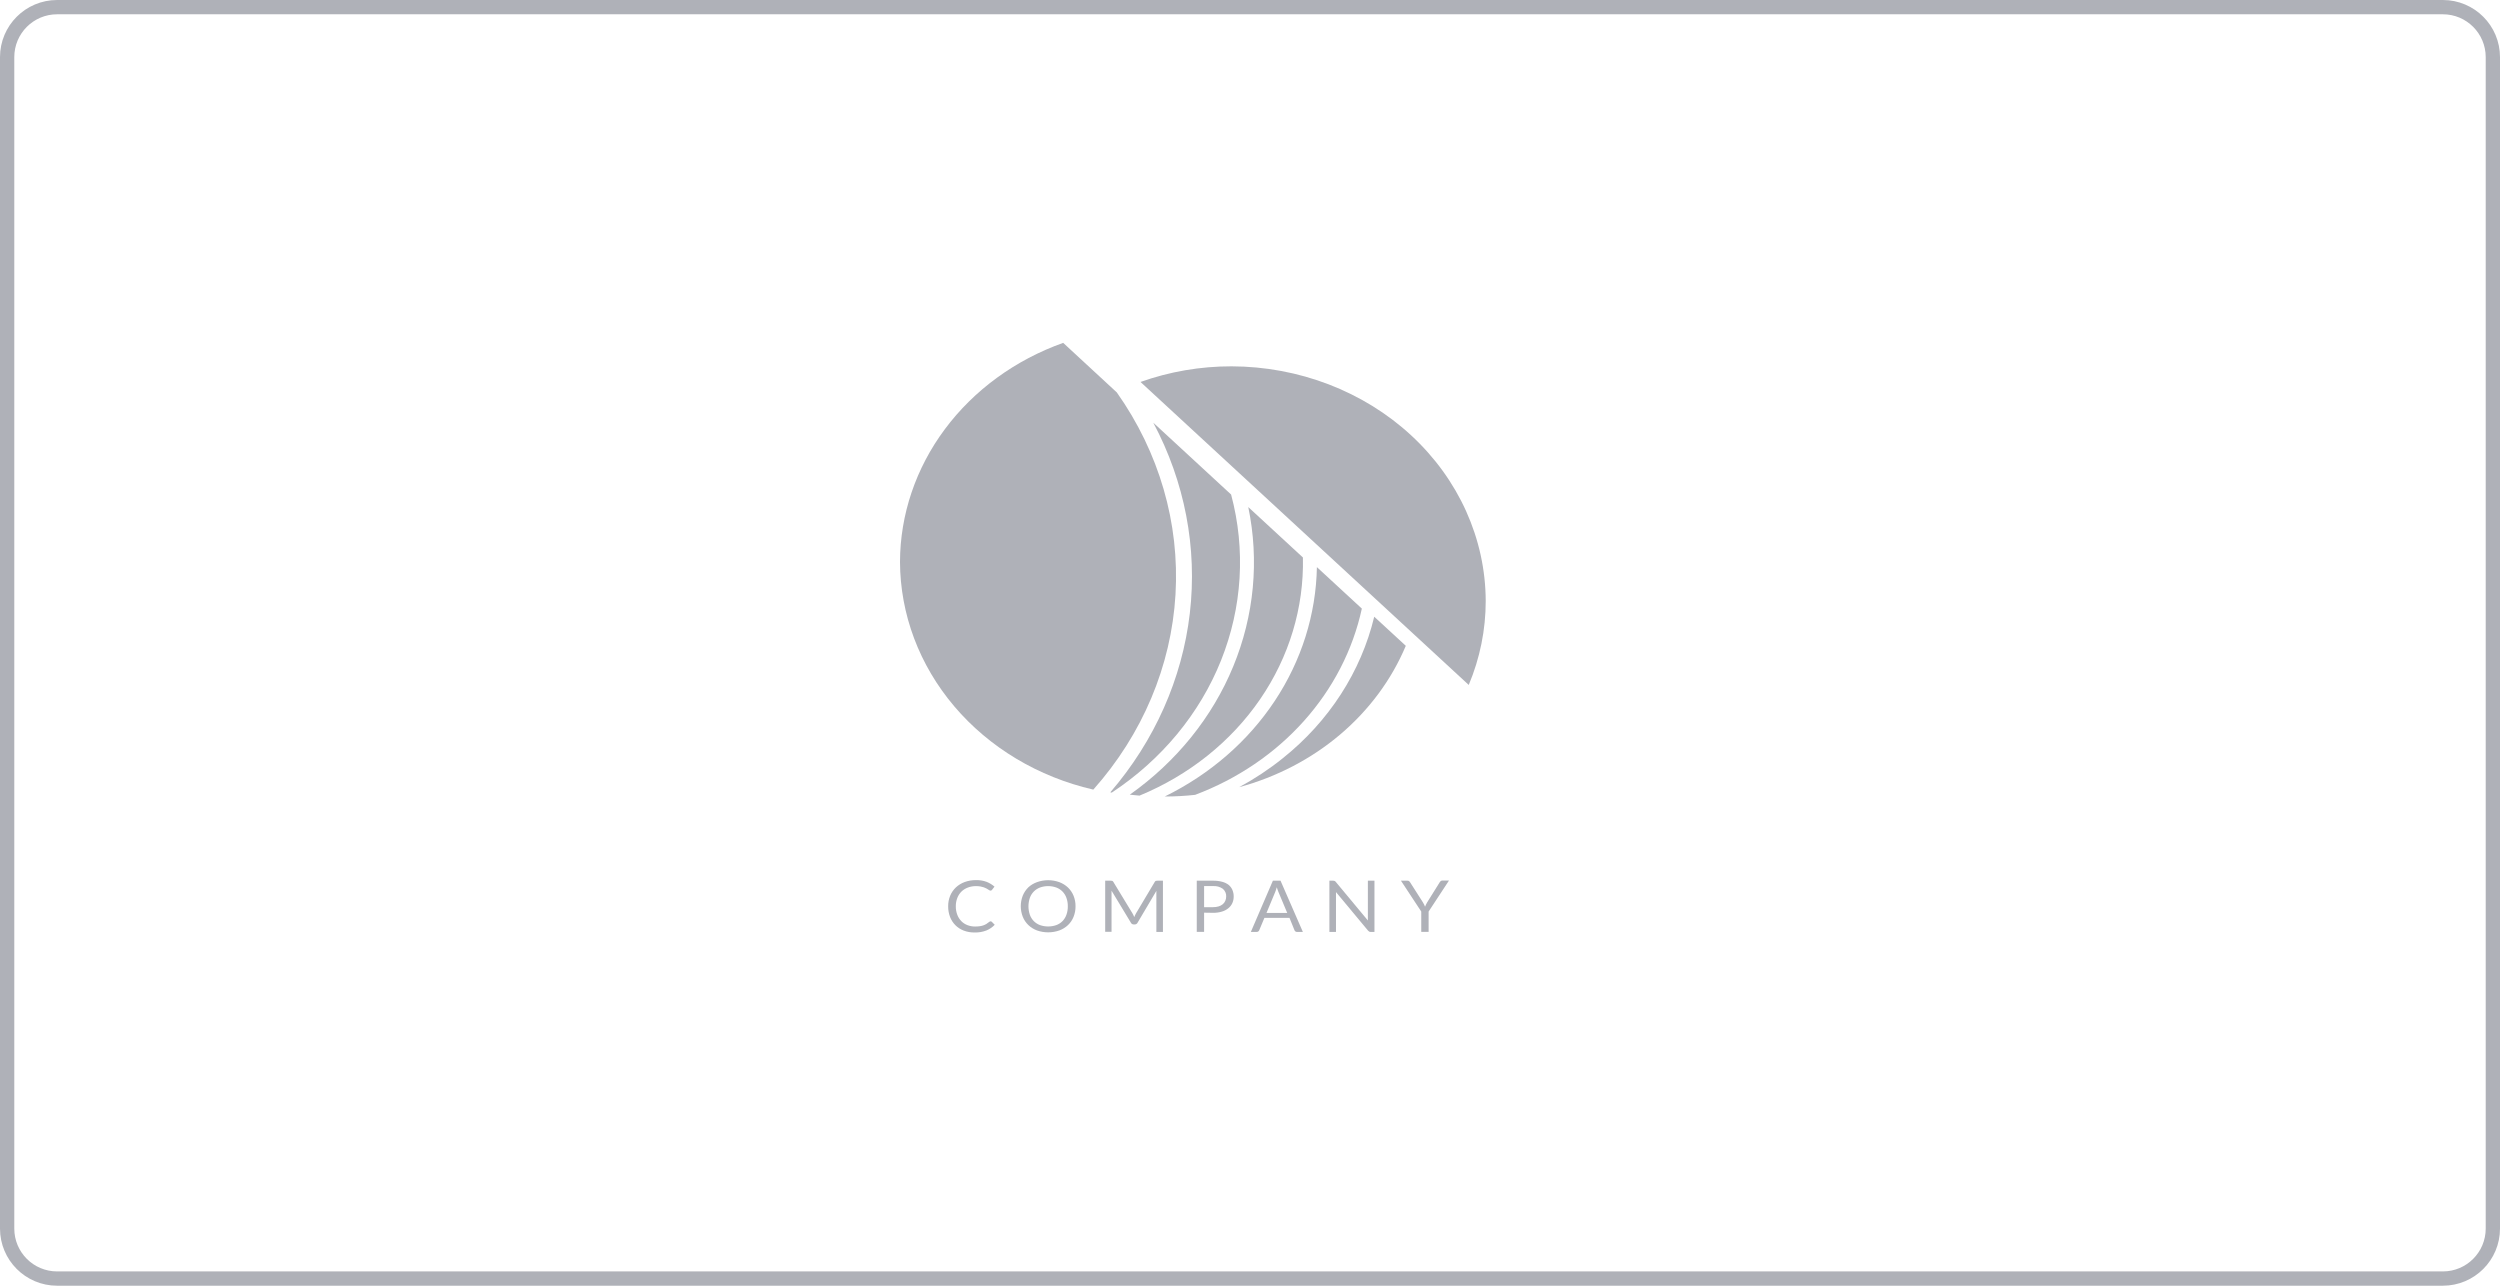
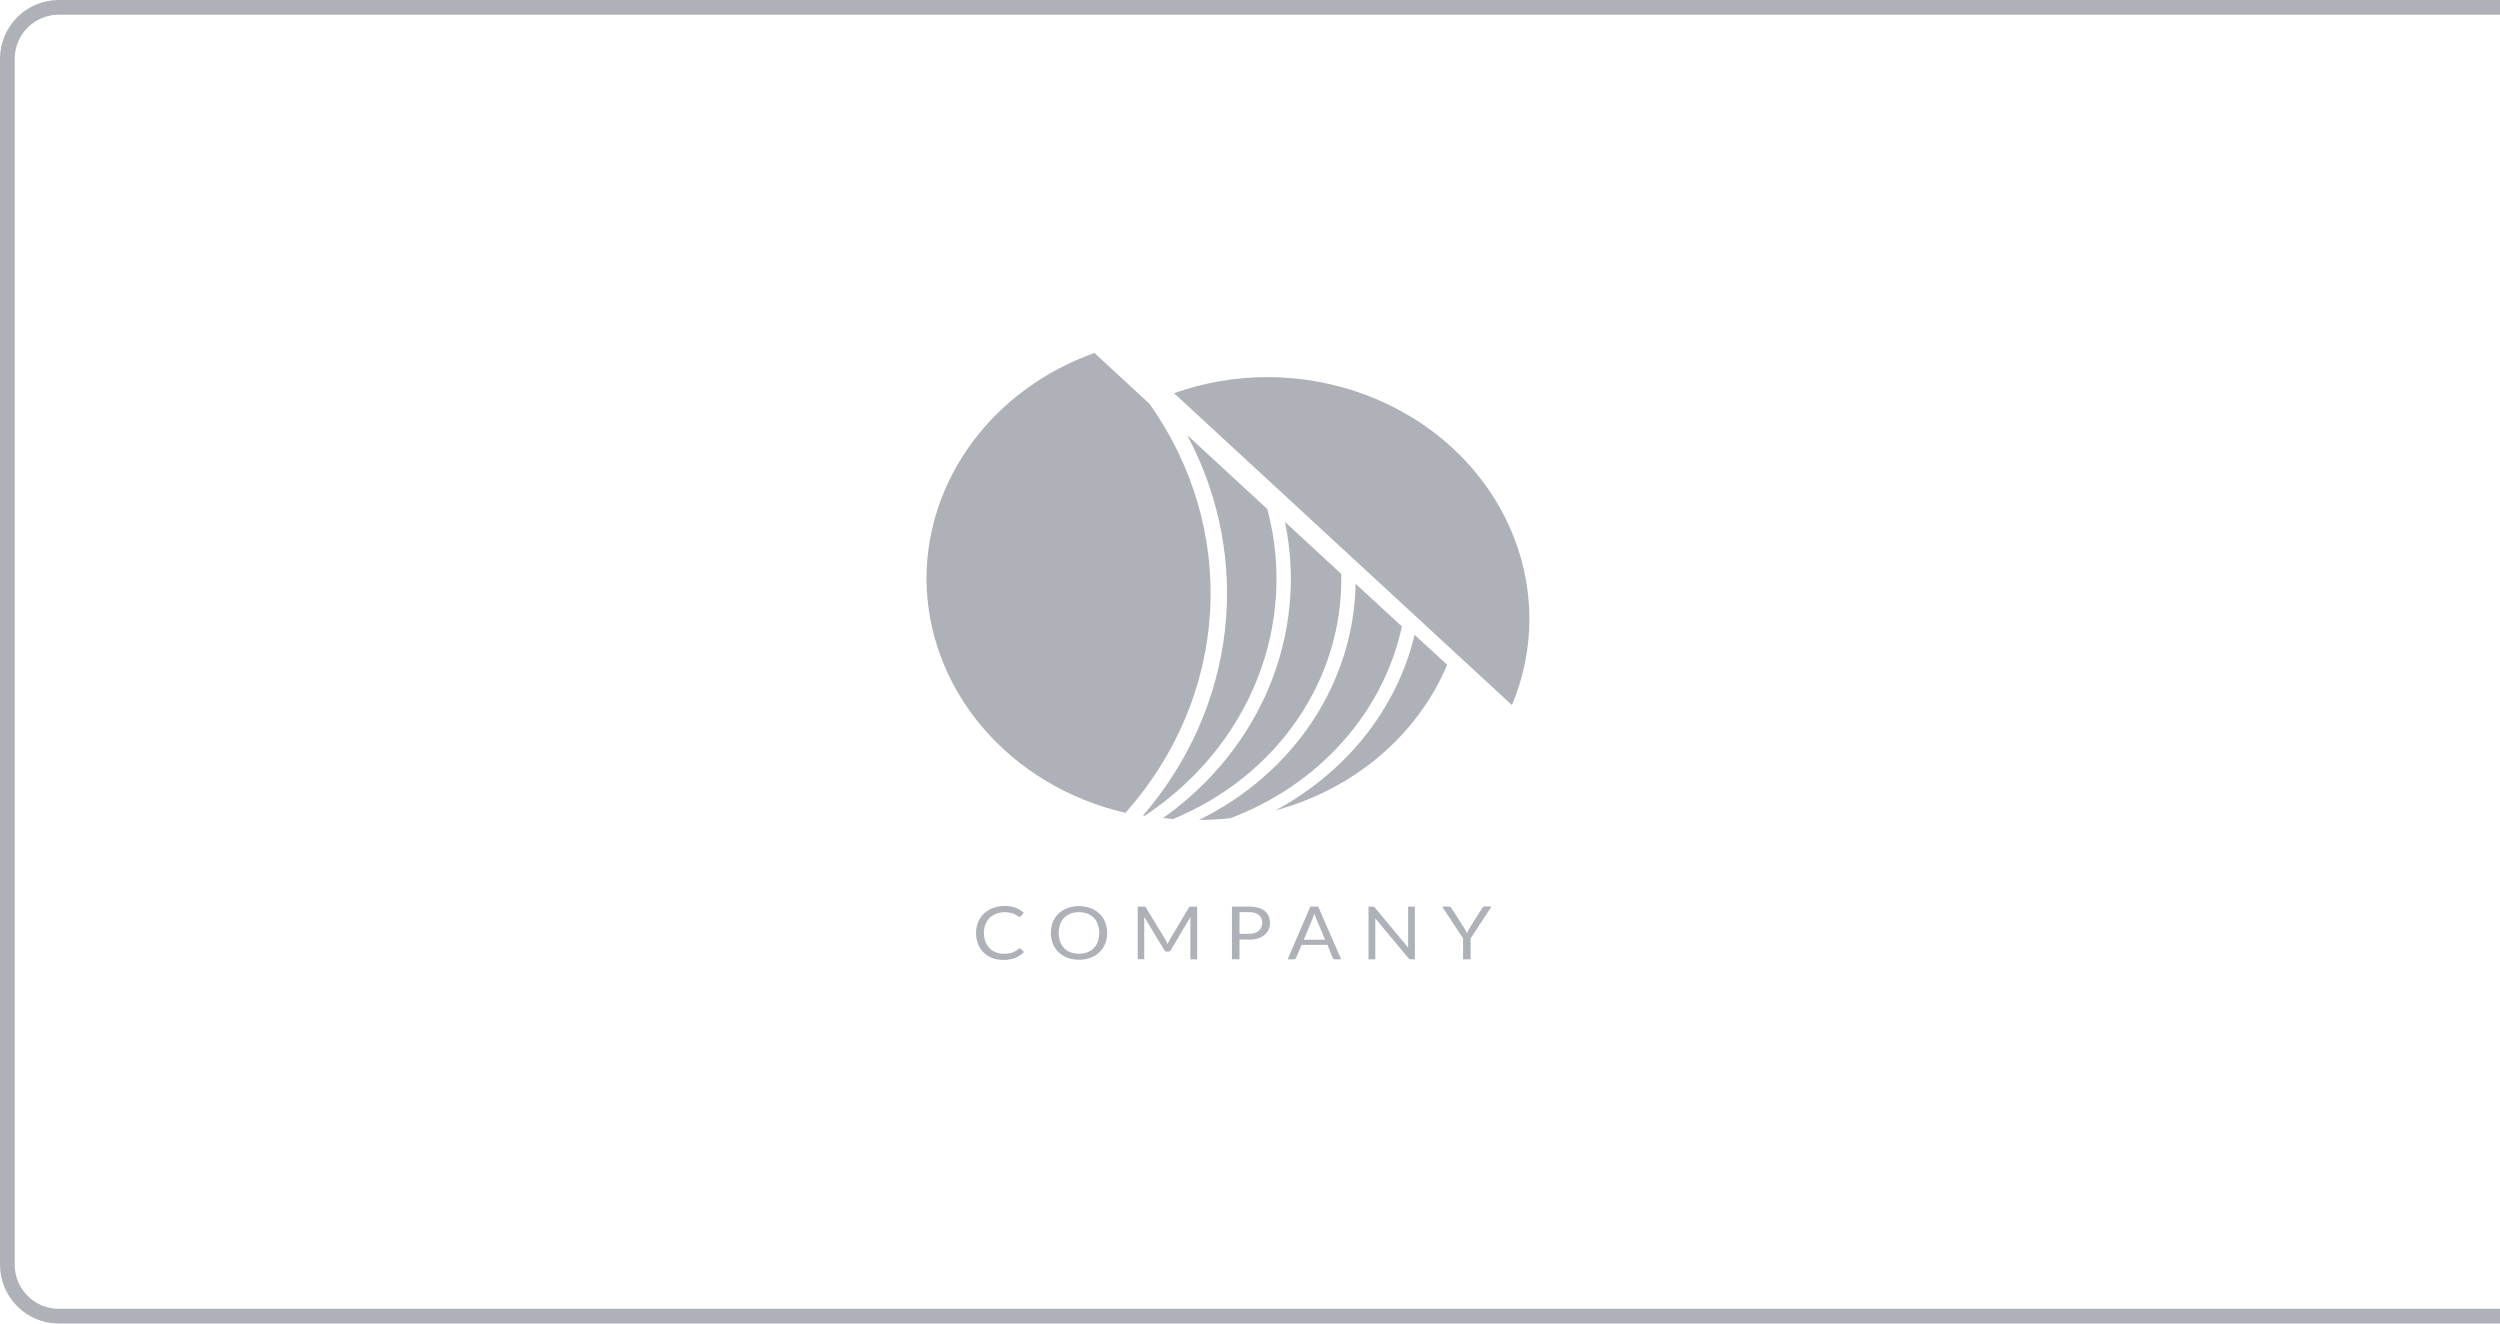
- <svg xmlns="http://www.w3.org/2000/svg" width="175" height="90" viewBox="0 0 175 90" fill="none">
-   <rect width="175" height="90" fill="#E5E5E5" />
+ <svg xmlns="http://www.w3.org/2000/svg" width="170" height="90" viewBox="0 0 170 90" fill="none">
+   <rect width="170" height="90" fill="#E5E5E5" />
  <g clip-path="url(#clip0)">
    <rect x="-610" y="-2487" width="1600" height="2924" fill="white" />
    <rect x="0.5" y="0.5" width="174" height="89" rx="3.5" stroke="#AFB1B8" />
    <path d="M69.345 64.493C69.36 64.493 69.375 64.496 69.389 64.502C69.403 64.508 69.415 64.516 69.425 64.526L69.631 64.735C69.471 64.904 69.274 65.039 69.052 65.131C68.793 65.232 68.513 65.281 68.232 65.274C67.967 65.279 67.705 65.234 67.46 65.141C67.239 65.056 67.041 64.928 66.879 64.766C66.713 64.598 66.585 64.401 66.503 64.186C66.413 63.947 66.369 63.696 66.372 63.443C66.368 63.189 66.416 62.936 66.513 62.698C66.603 62.482 66.739 62.285 66.912 62.118C67.088 61.955 67.298 61.826 67.529 61.741C67.783 61.65 68.053 61.605 68.324 61.608C68.577 61.602 68.828 61.643 69.062 61.729C69.266 61.81 69.453 61.924 69.615 62.064L69.443 62.287C69.431 62.303 69.416 62.316 69.399 62.327C69.379 62.34 69.355 62.346 69.33 62.344C69.303 62.342 69.278 62.334 69.255 62.32L69.163 62.261L69.034 62.185C68.979 62.157 68.921 62.132 68.862 62.111C68.786 62.086 68.707 62.066 68.628 62.052C68.527 62.035 68.424 62.027 68.322 62.028C68.126 62.026 67.932 62.06 67.751 62.128C67.582 62.191 67.429 62.286 67.303 62.408C67.175 62.537 67.076 62.689 67.013 62.854C66.94 63.043 66.904 63.243 66.907 63.443C66.904 63.647 66.94 63.849 67.013 64.041C67.075 64.205 67.172 64.356 67.298 64.486C67.416 64.606 67.562 64.7 67.725 64.761C67.893 64.825 68.073 64.858 68.255 64.856C68.36 64.857 68.465 64.851 68.569 64.837C68.738 64.818 68.901 64.763 69.044 64.678C69.117 64.634 69.184 64.585 69.248 64.531C69.274 64.507 69.309 64.494 69.345 64.493Z" fill="#AFB1B8" />
    <path d="M75.287 63.443C75.29 63.695 75.243 63.945 75.148 64.181C75.064 64.395 74.932 64.591 74.761 64.754C74.589 64.918 74.382 65.046 74.153 65.131C73.649 65.308 73.093 65.308 72.589 65.131C72.361 65.045 72.155 64.917 71.984 64.753C71.813 64.587 71.68 64.39 71.594 64.174C71.408 63.696 71.408 63.173 71.594 62.695C71.681 62.479 71.814 62.282 71.984 62.113C72.157 61.955 72.363 61.831 72.589 61.75C73.092 61.569 73.65 61.569 74.153 61.75C74.381 61.836 74.588 61.964 74.76 62.127C74.929 62.292 75.061 62.487 75.148 62.7C75.243 62.937 75.291 63.189 75.287 63.443ZM74.747 63.443C74.751 63.241 74.718 63.041 74.649 62.849C74.592 62.685 74.498 62.534 74.374 62.405C74.253 62.283 74.105 62.188 73.939 62.125C73.573 61.995 73.168 61.995 72.802 62.125C72.637 62.188 72.488 62.283 72.368 62.405C72.242 62.533 72.147 62.685 72.09 62.849C71.959 63.236 71.959 63.65 72.09 64.036C72.148 64.201 72.243 64.352 72.368 64.48C72.489 64.602 72.637 64.697 72.802 64.758C73.169 64.885 73.573 64.885 73.939 64.758C74.105 64.697 74.253 64.602 74.374 64.48C74.497 64.351 74.591 64.2 74.649 64.036C74.718 63.845 74.751 63.644 74.747 63.443Z" fill="#AFB1B8" />
    <path d="M79.341 64.065L79.395 64.198C79.415 64.151 79.433 64.108 79.454 64.065C79.474 64.02 79.496 63.977 79.521 63.934L80.835 61.729C80.861 61.691 80.884 61.667 80.91 61.66C80.945 61.65 80.981 61.646 81.018 61.648H81.406V65.236H80.946V62.598C80.946 62.565 80.946 62.527 80.946 62.486C80.943 62.445 80.943 62.404 80.946 62.363L79.624 64.599C79.607 64.633 79.58 64.661 79.546 64.681C79.513 64.701 79.473 64.711 79.433 64.711H79.359C79.319 64.711 79.279 64.701 79.246 64.681C79.212 64.662 79.185 64.633 79.168 64.599L77.808 62.349C77.808 62.391 77.808 62.434 77.808 62.477C77.808 62.52 77.808 62.557 77.808 62.591V65.228H77.363V61.648H77.751C77.788 61.646 77.824 61.65 77.859 61.66C77.891 61.675 77.916 61.699 77.931 61.729L79.274 63.937C79.3 63.978 79.323 64.021 79.341 64.065Z" fill="#AFB1B8" />
    <path d="M84.287 63.887V65.231H83.773V61.648H84.92C85.136 61.645 85.352 61.671 85.56 61.727C85.727 61.77 85.881 61.846 86.013 61.95C86.127 62.047 86.215 62.167 86.27 62.301C86.331 62.447 86.361 62.603 86.358 62.759C86.36 62.916 86.328 63.072 86.263 63.218C86.201 63.355 86.106 63.478 85.985 63.576C85.853 63.684 85.698 63.765 85.529 63.813C85.329 63.873 85.12 63.901 84.91 63.897L84.287 63.887ZM84.287 63.502H84.91C85.045 63.504 85.179 63.486 85.308 63.448C85.415 63.415 85.513 63.362 85.596 63.294C85.674 63.228 85.734 63.147 85.771 63.056C85.813 62.96 85.834 62.858 85.833 62.755C85.839 62.655 85.821 62.555 85.781 62.463C85.741 62.37 85.68 62.287 85.602 62.218C85.405 62.077 85.158 62.008 84.91 62.026H84.287V63.502Z" fill="#AFB1B8" />
    <path d="M91.201 65.236H90.795C90.754 65.237 90.714 65.225 90.681 65.202C90.652 65.18 90.629 65.151 90.615 65.119L90.265 64.252H88.508L88.145 65.119C88.132 65.151 88.11 65.179 88.081 65.2C88.048 65.224 88.007 65.237 87.965 65.236H87.559L89.102 61.648H89.637L91.201 65.236ZM88.655 63.904H90.105L89.493 62.443C89.446 62.334 89.408 62.221 89.377 62.106L89.318 62.294C89.3 62.351 89.28 62.403 89.262 62.446L88.655 63.904Z" fill="#AFB1B8" />
    <path d="M93.423 61.665C93.454 61.68 93.481 61.702 93.501 61.729L95.751 64.433C95.751 64.39 95.751 64.347 95.751 64.307C95.751 64.267 95.751 64.227 95.751 64.189V61.648H96.212V65.236H95.954C95.918 65.237 95.882 65.229 95.849 65.214C95.817 65.197 95.789 65.174 95.767 65.148L93.519 62.446C93.521 62.487 93.521 62.528 93.519 62.569C93.519 62.61 93.519 62.645 93.519 62.678V65.236H93.058V61.648H93.331C93.363 61.647 93.394 61.653 93.423 61.665Z" fill="#AFB1B8" />
    <path d="M100.003 63.809V65.233H99.488V63.809L98.066 61.648H98.526C98.566 61.646 98.605 61.657 98.637 61.679C98.665 61.702 98.688 61.729 98.706 61.759L99.596 63.153C99.632 63.213 99.663 63.267 99.689 63.319C99.715 63.372 99.735 63.422 99.753 63.471L99.82 63.317C99.845 63.261 99.874 63.206 99.908 63.153L100.785 61.75C100.803 61.722 100.826 61.696 100.852 61.674C100.882 61.649 100.922 61.637 100.962 61.638H101.428L100.003 63.809Z" fill="#AFB1B8" />
    <path d="M79.086 55.627C79.31 55.654 79.536 55.675 79.765 55.694C83.236 54.261 86.172 51.915 88.206 48.95C90.241 45.986 91.283 42.533 91.204 39.024L87.379 35.494C88.156 39.229 87.793 43.091 86.328 46.647C84.864 50.203 82.356 53.312 79.086 55.627Z" fill="#AFB1B8" />
    <path d="M77.721 55.463L77.823 55.482C81.318 53.175 83.982 49.953 85.471 46.234C86.96 42.514 87.207 38.468 86.178 34.618L80.73 29.589C82.933 33.722 83.82 38.348 83.288 42.929C82.755 47.509 80.824 51.856 77.721 55.463Z" fill="#AFB1B8" />
    <path d="M96.196 43.17C95.271 47.025 93.023 50.502 89.786 53.084C88.841 53.843 87.822 54.518 86.741 55.102C89.376 54.388 91.799 53.123 93.821 51.408C95.843 49.692 97.412 47.571 98.406 45.207L96.196 43.17Z" fill="#AFB1B8" />
    <path d="M95.329 42.602L92.183 39.699C92.123 43.009 91.104 46.244 89.231 49.068C87.358 51.892 84.699 54.201 81.532 55.755H81.548C82.253 55.755 82.959 55.716 83.659 55.639C86.619 54.524 89.234 52.75 91.27 50.475C93.306 48.2 94.701 45.495 95.329 42.602Z" fill="#AFB1B8" />
    <path d="M78.176 27.469L74.423 24C71.068 25.197 68.183 27.3 66.145 30.036C64.106 32.771 63.011 36.011 63 39.33V39.33C63.013 42.999 64.35 46.559 66.801 49.446C69.252 52.334 72.676 54.384 76.532 55.273C79.974 51.403 81.989 46.62 82.285 41.619C82.58 36.619 81.141 31.662 78.176 27.469Z" fill="#AFB1B8" />
    <path d="M104 42.068C103.986 37.715 102.107 33.545 98.773 30.467C95.439 27.39 90.921 25.655 86.206 25.643C84.027 25.641 81.867 26.012 79.835 26.737L102.812 47.946C103.598 46.072 104.001 44.078 104 42.068Z" fill="#AFB1B8" />
  </g>
  <defs>
    <clipPath id="clip0">
      <rect x="-610" y="-2487" width="1600" height="2924" fill="white" />
    </clipPath>
  </defs>
</svg>
